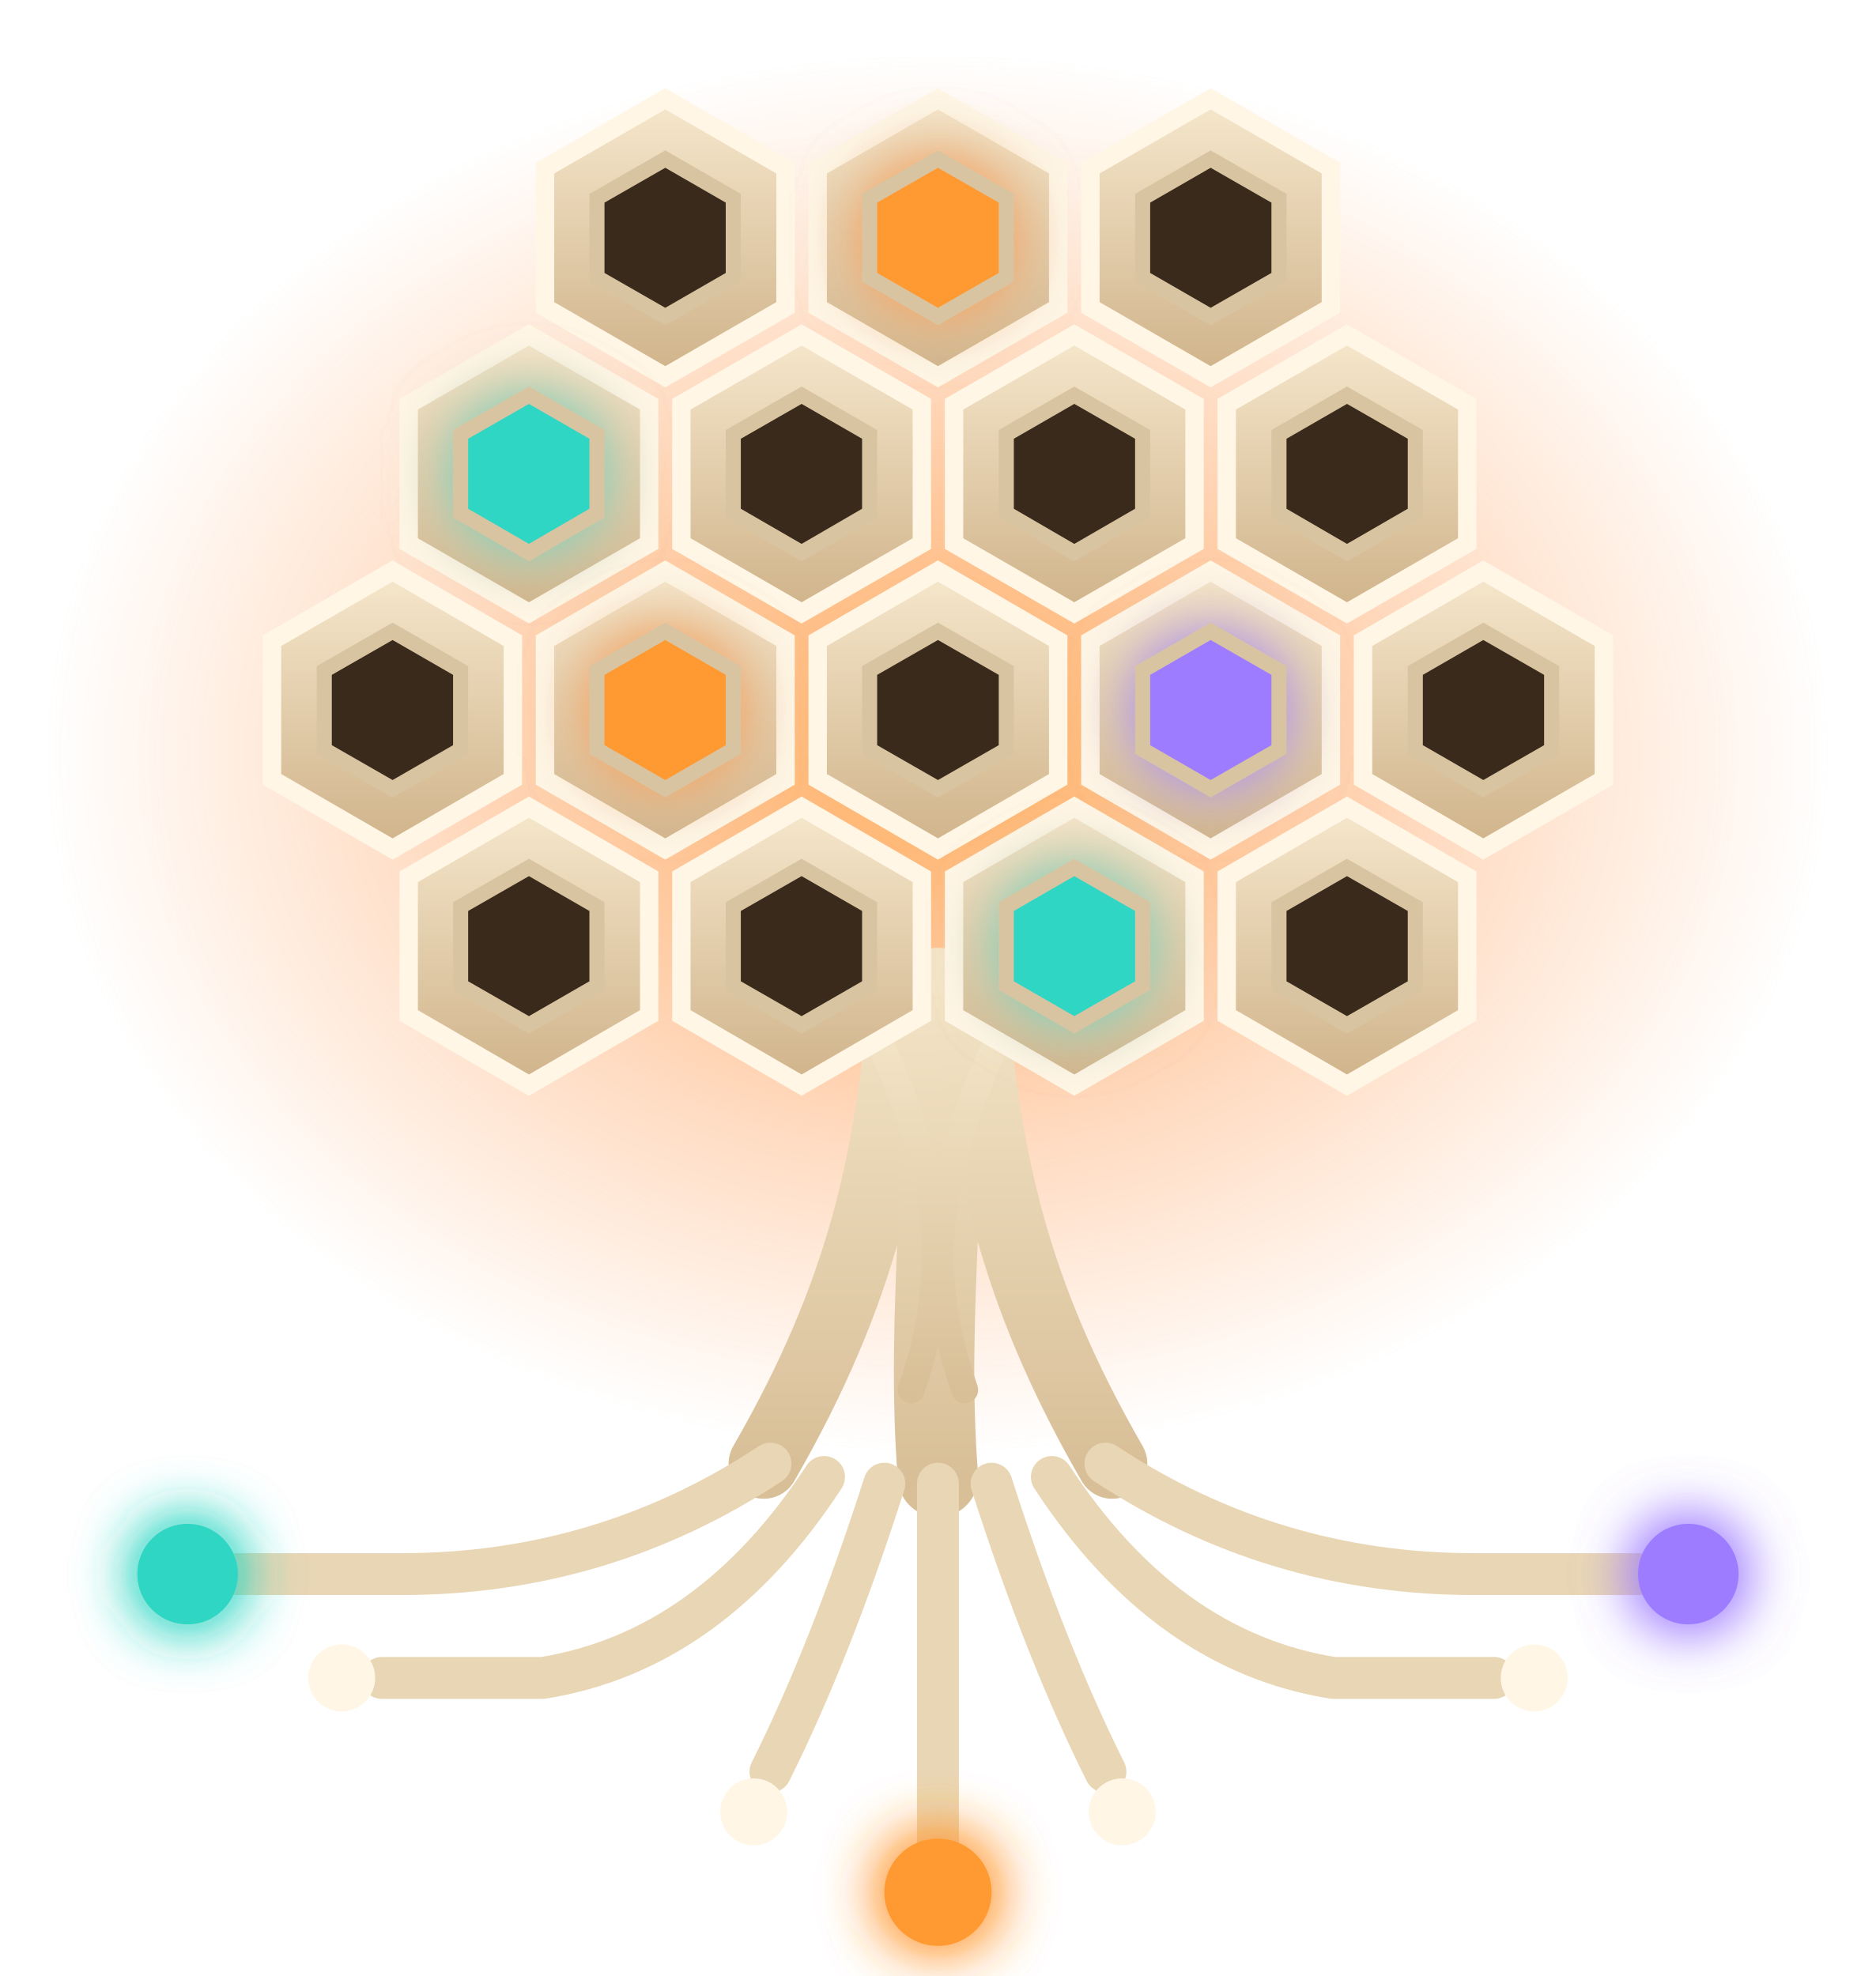
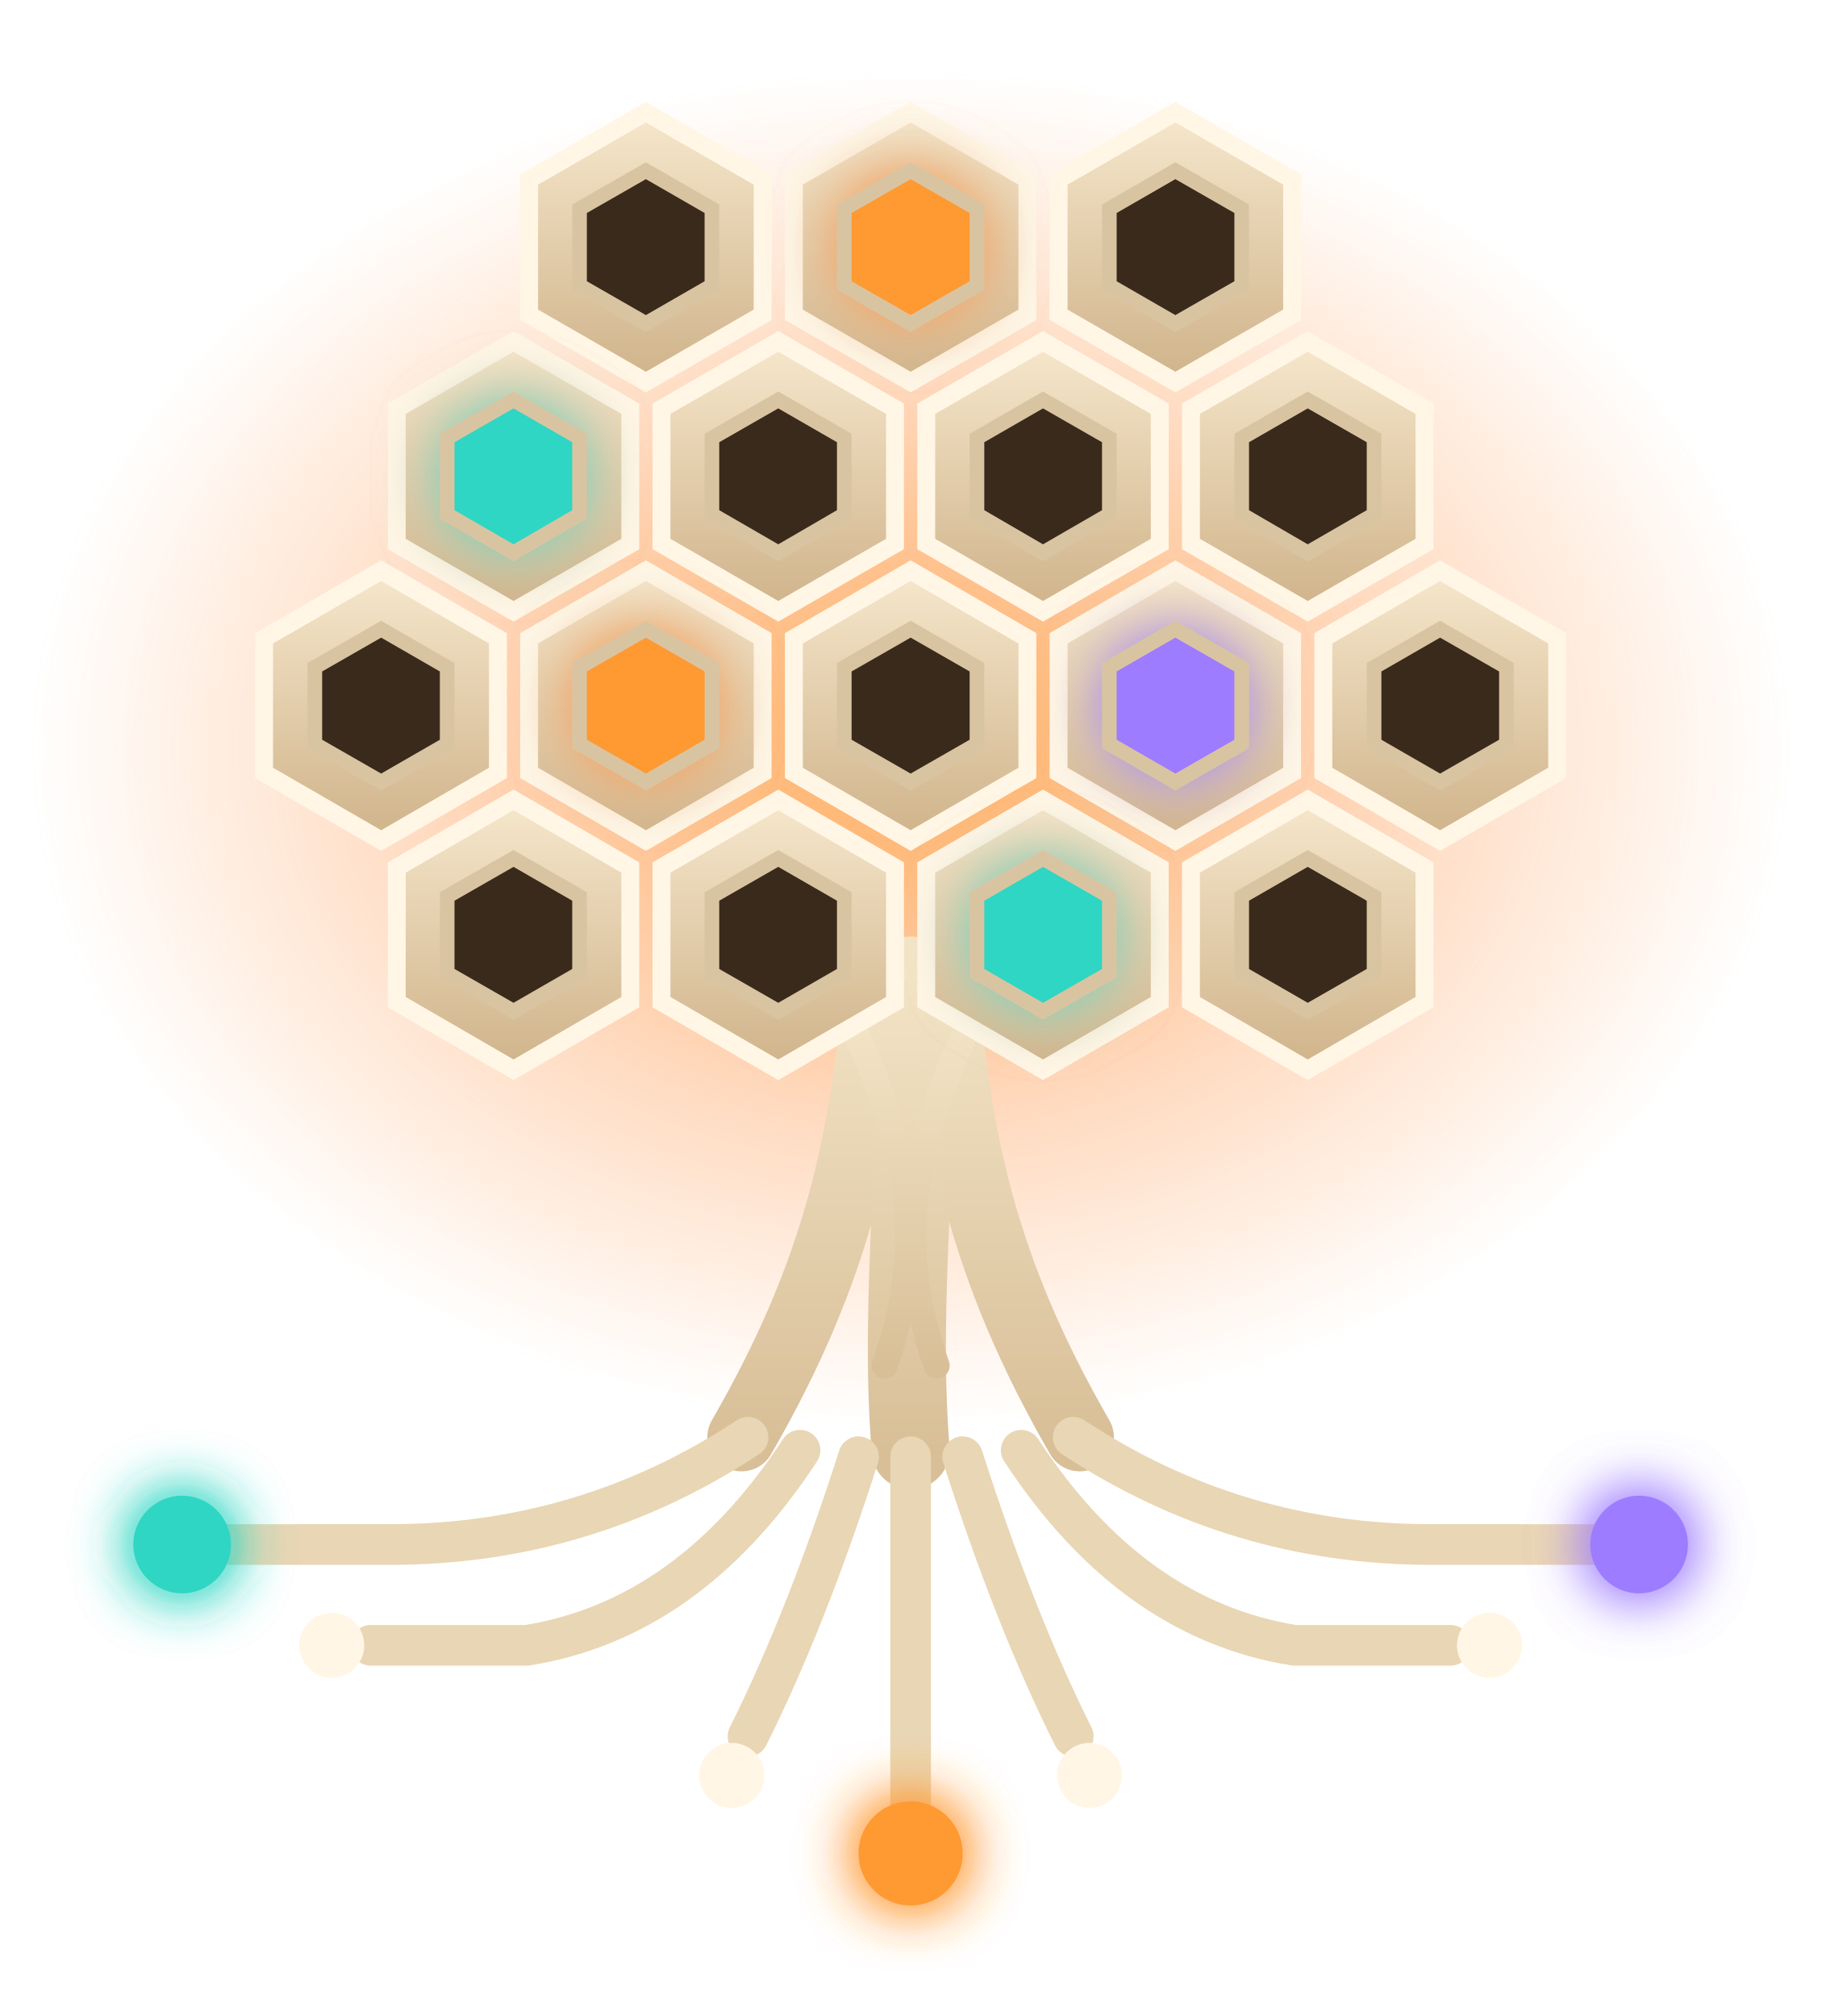
- <svg xmlns="http://www.w3.org/2000/svg" viewBox="4 1.5 56 59" role="img" aria-label="RootSystems">
+ <svg xmlns="http://www.w3.org/2000/svg" viewBox="4 1 56 62" role="img" aria-label="RootSystems">
  <defs>
    <radialGradient id="halo" cx="50%" cy="50%" r="50%">
      <stop offset="0" stop-color="#ff9933" stop-opacity=".75" />
      <stop offset=".55" stop-color="#ff7a1a" stop-opacity=".28" />
      <stop offset="1" stop-color="#ff7a1a" stop-opacity="0" />
    </radialGradient>
    <linearGradient id="wood" x1="0" y1="0" x2="0" y2="1">
      <stop offset="0" stop-color="#f6e7cc" />
      <stop offset="1" stop-color="#cfb38a" />
    </linearGradient>
    <linearGradient id="trunk" x1="0" y1="0" x2="0" y2="1">
      <stop offset="0" stop-color="#f3e4c6" />
      <stop offset="1" stop-color="#d8bf98" />
    </linearGradient>
    <filter id="lit" x="-80%" y="-80%" width="260%" height="260%">
      <feGaussianBlur stdDeviation=".9" result="b" />
      <feMerge>
        <feMergeNode in="b" />
        <feMergeNode in="b" />
        <feMergeNode in="SourceGraphic" />
      </feMerge>
    </filter>
  </defs>
  <ellipse cx="32" cy="24" rx="27" ry="21" fill="url(#halo)" />
  <g fill="none" stroke="url(#trunk)" stroke-linecap="round">
    <path d="M31 31C30.6 36 29.8 40 26.8 45.2" stroke-width="2.1" />
    <path d="M32 31C32.4 36 31.6 40.5 32 45.6" stroke-width="2.4" />
    <path d="M33 31C33.4 36 34.2 40 37.2 45.2" stroke-width="2.1" />
    <path d="M30.2 32.5C31.8 36 32.6 39 31.2 43" stroke-width="0.8" />
    <path d="M33.8 32.5C32.2 36 31.4 39 32.8 43" stroke-width="0.8" />
  </g>
  <polygon points="23.86,4.45 27.45,6.52 27.45,10.68 23.86,12.75 20.27,10.68 20.27,6.52" fill="url(#wood)" stroke="#fff6e6" stroke-width=".55" />
  <polygon points="23.86,6.25 25.89,7.42 25.89,9.78 23.86,10.95 21.82,9.78 21.82,7.42" fill="#3a2a1c" stroke="#d9c4a2" stroke-width=".45" />
  <polygon points="32.00,4.45 35.59,6.52 35.59,10.68 32.00,12.75 28.41,10.68 28.41,6.52" fill="url(#wood)" stroke="#fff6e6" stroke-width=".55" />
  <polygon points="32.00,6.25 34.04,7.42 34.04,9.78 32.00,10.95 29.96,9.78 29.96,7.42" fill="#ff9933" stroke="#d9c4a2" stroke-width=".45" filter="url(#lit)" />
  <polygon points="40.14,4.45 43.73,6.52 43.73,10.68 40.14,12.75 36.55,10.68 36.55,6.52" fill="url(#wood)" stroke="#fff6e6" stroke-width=".55" />
  <polygon points="40.14,6.25 42.18,7.42 42.18,9.78 40.14,10.95 38.11,9.78 38.11,7.42" fill="#3a2a1c" stroke="#d9c4a2" stroke-width=".45" />
  <polygon points="19.79,11.50 23.38,13.57 23.38,17.73 19.79,19.80 16.20,17.73 16.20,13.57" fill="url(#wood)" stroke="#fff6e6" stroke-width=".55" />
  <polygon points="19.79,13.30 21.82,14.47 21.82,16.82 19.79,18.00 17.75,16.82 17.75,14.47" fill="#2fd6c3" stroke="#d9c4a2" stroke-width=".45" filter="url(#lit)" />
  <polygon points="27.93,11.50 31.52,13.57 31.52,17.73 27.93,19.80 24.34,17.73 24.34,13.57" fill="url(#wood)" stroke="#fff6e6" stroke-width=".55" />
  <polygon points="27.93,13.30 29.96,14.47 29.96,16.82 27.93,18.00 25.89,16.82 25.89,14.47" fill="#3a2a1c" stroke="#d9c4a2" stroke-width=".45" />
  <polygon points="36.07,11.50 39.66,13.57 39.66,17.73 36.07,19.80 32.48,17.73 32.48,13.57" fill="url(#wood)" stroke="#fff6e6" stroke-width=".55" />
  <polygon points="36.07,13.30 38.11,14.47 38.11,16.82 36.07,18.00 34.04,16.82 34.04,14.47" fill="#3a2a1c" stroke="#d9c4a2" stroke-width=".45" />
  <polygon points="44.21,11.50 47.80,13.57 47.80,17.73 44.21,19.80 40.62,17.73 40.62,13.57" fill="url(#wood)" stroke="#fff6e6" stroke-width=".55" />
  <polygon points="44.21,13.30 46.25,14.47 46.25,16.82 44.21,18.00 42.18,16.82 42.18,14.47" fill="#3a2a1c" stroke="#d9c4a2" stroke-width=".45" />
  <polygon points="15.72,18.55 19.31,20.63 19.31,24.77 15.72,26.85 12.12,24.77 12.12,20.63" fill="url(#wood)" stroke="#fff6e6" stroke-width=".55" />
  <polygon points="15.72,20.35 17.75,21.52 17.75,23.88 15.72,25.05 13.68,23.88 13.68,21.52" fill="#3a2a1c" stroke="#d9c4a2" stroke-width=".45" />
  <polygon points="23.86,18.55 27.45,20.63 27.45,24.77 23.86,26.85 20.27,24.77 20.27,20.63" fill="url(#wood)" stroke="#fff6e6" stroke-width=".55" />
  <polygon points="23.86,20.35 25.89,21.52 25.89,23.88 23.86,25.05 21.82,23.88 21.82,21.52" fill="#ff9933" stroke="#d9c4a2" stroke-width=".45" filter="url(#lit)" />
  <polygon points="32.00,18.55 35.59,20.63 35.59,24.77 32.00,26.85 28.41,24.77 28.41,20.63" fill="url(#wood)" stroke="#fff6e6" stroke-width=".55" />
  <polygon points="32.00,20.35 34.04,21.52 34.04,23.88 32.00,25.05 29.96,23.88 29.96,21.52" fill="#3a2a1c" stroke="#d9c4a2" stroke-width=".45" />
  <polygon points="40.14,18.55 43.73,20.63 43.73,24.77 40.14,26.85 36.55,24.77 36.55,20.63" fill="url(#wood)" stroke="#fff6e6" stroke-width=".55" />
  <polygon points="40.14,20.35 42.18,21.52 42.18,23.88 40.14,25.05 38.11,23.88 38.11,21.52" fill="#9d7cff" stroke="#d9c4a2" stroke-width=".45" filter="url(#lit)" />
  <polygon points="48.28,18.55 51.88,20.63 51.88,24.77 48.28,26.85 44.69,24.77 44.69,20.63" fill="url(#wood)" stroke="#fff6e6" stroke-width=".55" />
  <polygon points="48.28,20.35 50.32,21.52 50.32,23.88 48.28,25.05 46.25,23.88 46.25,21.52" fill="#3a2a1c" stroke="#d9c4a2" stroke-width=".45" />
  <polygon points="19.79,25.60 23.38,27.68 23.38,31.82 19.79,33.90 16.20,31.82 16.20,27.68" fill="url(#wood)" stroke="#fff6e6" stroke-width=".55" />
  <polygon points="19.79,27.40 21.82,28.57 21.82,30.93 19.79,32.10 17.75,30.93 17.75,28.57" fill="#3a2a1c" stroke="#d9c4a2" stroke-width=".45" />
  <polygon points="27.93,25.60 31.52,27.68 31.52,31.82 27.93,33.90 24.34,31.82 24.34,27.68" fill="url(#wood)" stroke="#fff6e6" stroke-width=".55" />
  <polygon points="27.93,27.40 29.96,28.57 29.96,30.93 27.93,32.10 25.89,30.93 25.89,28.57" fill="#3a2a1c" stroke="#d9c4a2" stroke-width=".45" />
  <polygon points="36.07,25.60 39.66,27.68 39.66,31.82 36.07,33.90 32.48,31.82 32.48,27.68" fill="url(#wood)" stroke="#fff6e6" stroke-width=".55" />
  <polygon points="36.07,27.40 38.11,28.57 38.11,30.93 36.07,32.10 34.04,30.93 34.04,28.57" fill="#2fd6c3" stroke="#d9c4a2" stroke-width=".45" filter="url(#lit)" />
  <polygon points="44.21,25.60 47.80,27.68 47.80,31.82 44.21,33.90 40.62,31.82 40.62,27.68" fill="url(#wood)" stroke="#fff6e6" stroke-width=".55" />
  <polygon points="44.21,27.40 46.25,28.57 46.25,30.93 44.21,32.10 42.18,30.93 42.18,28.57" fill="#3a2a1c" stroke="#d9c4a2" stroke-width=".45" />
  <g fill="none" stroke="#e9d6b4" stroke-width="1.25" stroke-linecap="round" stroke-linejoin="round">
    <path d="M27 45.2Q22 48.5 16 48.5H10.8" />
    <path d="M28.6 45.6Q25.2 50.8 20.2 51.6H15.4" />
    <path d="M30.4 45.8Q28.8 50.8 27 54.4" />
    <path d="M32 45.8V56.6" />
    <path d="M33.6 45.8Q35.2 50.8 37 54.4" />
    <path d="M35.4 45.6Q38.8 50.8 43.8 51.6H48.6" />
    <path d="M37 45.2Q42 48.5 48 48.5H53.2" />
  </g>
  <g>
    <circle cx="9.6" cy="48.5" r="1.5" fill="#2fd6c3" filter="url(#lit)" />
    <circle cx="14.2" cy="51.6" r="1" fill="#fff6e6" />
    <circle cx="26.5" cy="55.6" r="1" fill="#fff6e6" />
    <circle cx="32" cy="58" r="1.6" fill="#ff9933" filter="url(#lit)" />
    <circle cx="37.5" cy="55.6" r="1" fill="#fff6e6" />
    <circle cx="49.8" cy="51.6" r="1" fill="#fff6e6" />
    <circle cx="54.4" cy="48.5" r="1.5" fill="#9d7cff" filter="url(#lit)" />
  </g>
</svg>
